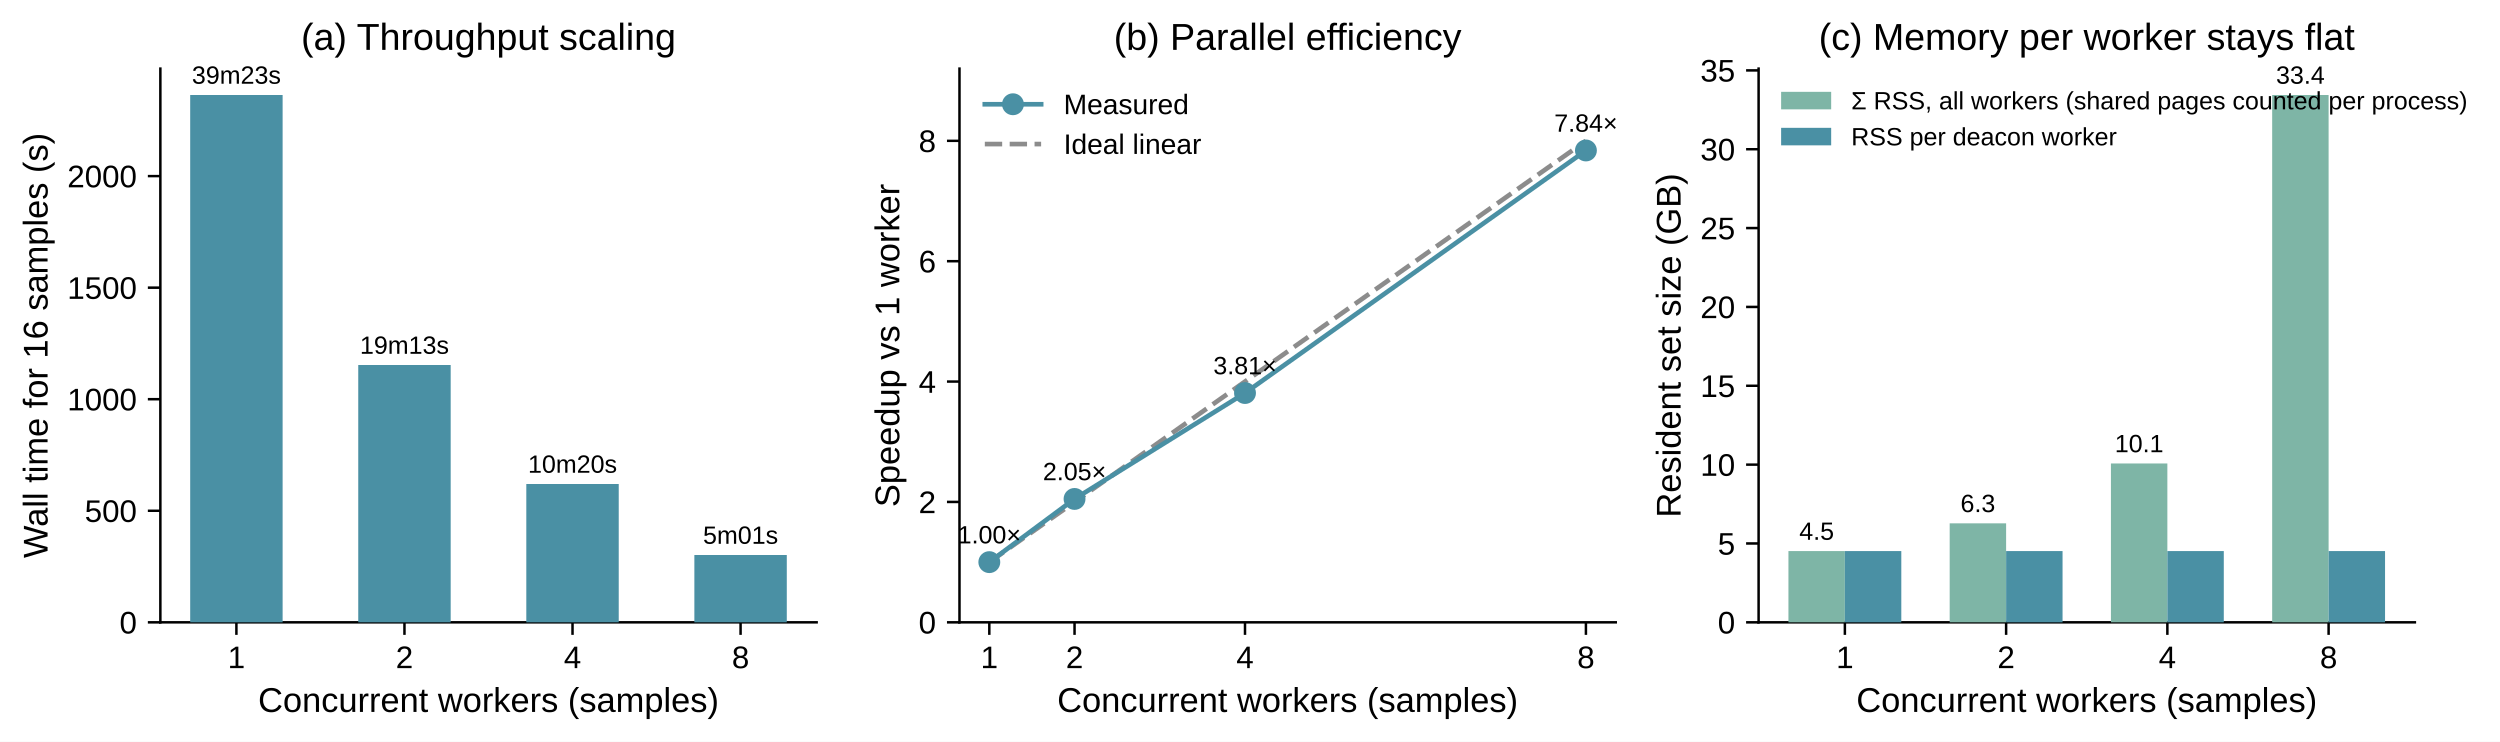
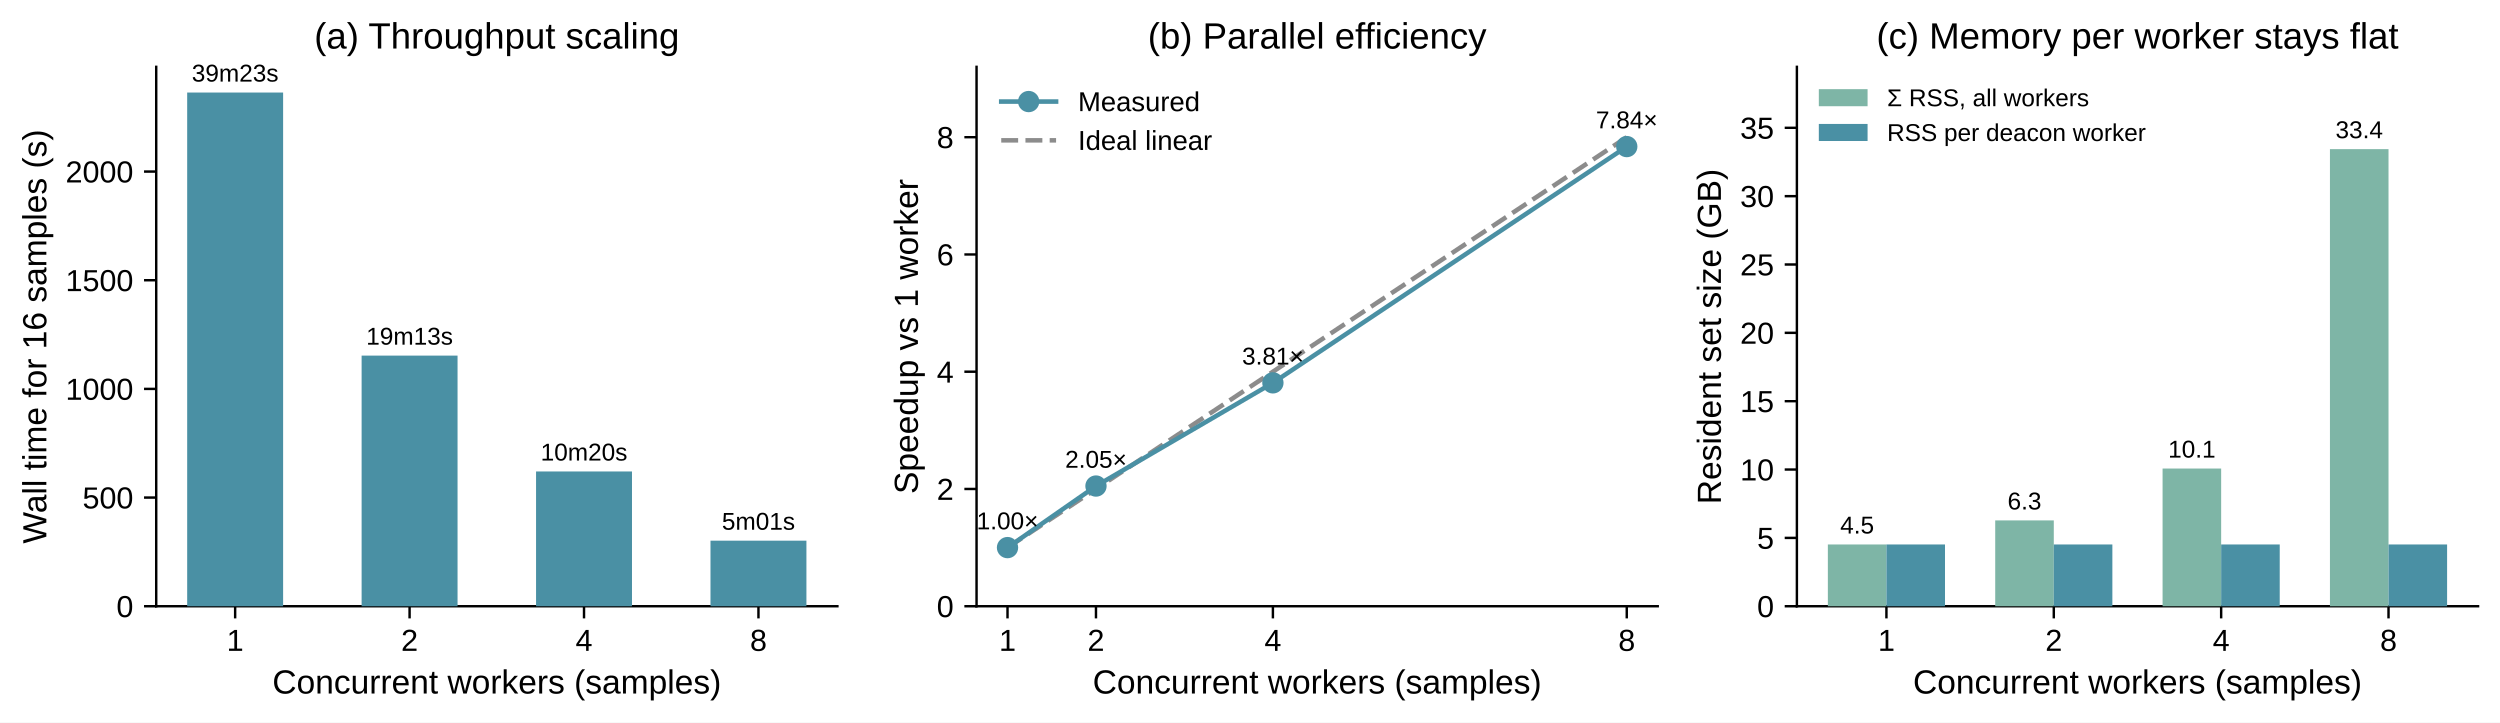
- <svg xmlns="http://www.w3.org/2000/svg" xmlns:xlink="http://www.w3.org/1999/xlink" width="799.247pt" height="237.124pt" viewBox="0 0 799.247 237.124" version="1.1">
+ <svg xmlns="http://www.w3.org/2000/svg" xmlns:xlink="http://www.w3.org/1999/xlink" width="820.457pt" height="237.124pt" viewBox="0 0 820.457 237.124" version="1.1">
  <defs>
    <style type="text/css">*{stroke-linejoin: round; stroke-linecap: butt}</style>
  </defs>
  <g id="figure_1">
    <g id="patch_1">
-       <path d="M 0 237.124  L 799.247 237.124  L 799.247 0  L 0 0  z " style="fill: #ffffff" />
+       <path d="M 0 237.124  L 820.457 237.124  L 820.457 0  L 0 0  z " style="fill: #ffffff" />
    </g>
    <g id="axes_1">
      <g id="patch_2">
-         <path d="M 51.267 198.956  L 261.074 198.956  L 261.074 21.936  L 51.267 21.936  z " style="fill: #ffffff" />
+         <path d="M 51.267 198.956  L 274.816 198.956  L 274.816 21.936  L 51.267 21.936  z " style="fill: #ffffff" />
      </g>
      <g id="matplotlib.axis_1">
        <g id="xtick_1">
          <g id="line2d_1">
            <defs>
-               <path id="mb3760233e3" d="M 0 0  L 0 4  " style="stroke: #000000; stroke-width: 0.8" />
+               <path id="m6d1c643418" d="M 0 0  L 0 4  " style="stroke: #000000; stroke-width: 0.8" />
            </defs>
            <g>
-               <use xlink:href="#mb3760233e3" x="75.578" y="198.956" style="stroke: #000000; stroke-width: 0.8" />
+               <use xlink:href="#m6d1c643418" x="77.171" y="198.956" style="stroke: #000000; stroke-width: 0.8" />
            </g>
          </g>
          <g id="text_1">
-             <text style="font: 10px 'Arial', 'Helvetica', 'DejaVu Sans', sans-serif; text-anchor: middle" x="75.578" y="213.613" transform="rotate(-0 75.57846 213.6134)">1</text>
+             <text style="font: 10px 'Arial', 'Helvetica', 'DejaVu Sans', sans-serif; text-anchor: middle" x="77.171" y="213.613" transform="rotate(-0 77.1708 213.6134)">1</text>
          </g>
        </g>
        <g id="xtick_2">
          <g id="line2d_2">
            <g>
-               <use xlink:href="#mb3760233e3" x="129.306" y="198.956" style="stroke: #000000; stroke-width: 0.8" />
+               <use xlink:href="#m6d1c643418" x="134.418" y="198.956" style="stroke: #000000; stroke-width: 0.8" />
            </g>
          </g>
          <g id="text_2">
-             <text style="font: 10px 'Arial', 'Helvetica', 'DejaVu Sans', sans-serif; text-anchor: middle" x="129.306" y="213.613" transform="rotate(-0 129.3064 213.6134)">2</text>
+             <text style="font: 10px 'Arial', 'Helvetica', 'DejaVu Sans', sans-serif; text-anchor: middle" x="134.418" y="213.613" transform="rotate(-0 134.4177 213.6134)">2</text>
          </g>
        </g>
        <g id="xtick_3">
          <g id="line2d_3">
            <g>
-               <use xlink:href="#mb3760233e3" x="183.034" y="198.956" style="stroke: #000000; stroke-width: 0.8" />
+               <use xlink:href="#m6d1c643418" x="191.665" y="198.956" style="stroke: #000000; stroke-width: 0.8" />
            </g>
          </g>
          <g id="text_3">
-             <text style="font: 10px 'Arial', 'Helvetica', 'DejaVu Sans', sans-serif; text-anchor: middle" x="183.034" y="213.613" transform="rotate(-0 183.0344 213.6134)">4</text>
+             <text style="font: 10px 'Arial', 'Helvetica', 'DejaVu Sans', sans-serif; text-anchor: middle" x="191.665" y="213.613" transform="rotate(-0 191.6647 213.6134)">4</text>
          </g>
        </g>
        <g id="xtick_4">
          <g id="line2d_4">
            <g>
-               <use xlink:href="#mb3760233e3" x="236.762" y="198.956" style="stroke: #000000; stroke-width: 0.8" />
+               <use xlink:href="#m6d1c643418" x="248.912" y="198.956" style="stroke: #000000; stroke-width: 0.8" />
            </g>
          </g>
          <g id="text_4">
-             <text style="font: 10px 'Arial', 'Helvetica', 'DejaVu Sans', sans-serif; text-anchor: middle" x="236.762" y="213.613" transform="rotate(-0 236.7623 213.6134)">8</text>
+             <text style="font: 10px 'Arial', 'Helvetica', 'DejaVu Sans', sans-serif; text-anchor: middle" x="248.912" y="213.613" transform="rotate(-0 248.9116 213.6134)">8</text>
          </g>
        </g>
        <g id="text_5">
-           <text style="font: 11px 'Arial', 'Helvetica', 'DejaVu Sans', sans-serif; text-anchor: middle" x="156.17" y="227.609" transform="rotate(-0 156.1704 227.6086)">Concurrent workers (samples)</text>
+           <text style="font: 11px 'Arial', 'Helvetica', 'DejaVu Sans', sans-serif; text-anchor: middle" x="163.041" y="227.609" transform="rotate(-0 163.0412 227.6086)">Concurrent workers (samples)</text>
        </g>
      </g>
      <g id="matplotlib.axis_2">
        <g id="ytick_1">
          <g id="line2d_5">
            <defs>
-               <path id="ma1c55bf252" d="M 0 0  L -4 0  " style="stroke: #000000; stroke-width: 0.8" />
+               <path id="m05cd1df7ef" d="M 0 0  L -4 0  " style="stroke: #000000; stroke-width: 0.8" />
            </defs>
            <g>
-               <use xlink:href="#ma1c55bf252" x="51.267" y="198.956" style="stroke: #000000; stroke-width: 0.8" />
+               <use xlink:href="#m05cd1df7ef" x="51.267" y="198.956" style="stroke: #000000; stroke-width: 0.8" />
            </g>
          </g>
          <g id="text_6">
            <text style="font: 10px 'Arial', 'Helvetica', 'DejaVu Sans', sans-serif; text-anchor: end" x="43.767" y="202.535" transform="rotate(-0 43.76656 202.5345)">0</text>
          </g>
        </g>
        <g id="ytick_2">
          <g id="line2d_6">
            <g>
-               <use xlink:href="#ma1c55bf252" x="51.267" y="163.292" style="stroke: #000000; stroke-width: 0.8" />
+               <use xlink:href="#m05cd1df7ef" x="51.267" y="163.292" style="stroke: #000000; stroke-width: 0.8" />
            </g>
          </g>
          <g id="text_7">
            <text style="font: 10px 'Arial', 'Helvetica', 'DejaVu Sans', sans-serif; text-anchor: end" x="43.767" y="166.871" transform="rotate(-0 43.76656 166.8706)">500</text>
          </g>
        </g>
        <g id="ytick_3">
          <g id="line2d_7">
            <g>
-               <use xlink:href="#ma1c55bf252" x="51.267" y="127.628" style="stroke: #000000; stroke-width: 0.8" />
+               <use xlink:href="#m05cd1df7ef" x="51.267" y="127.628" style="stroke: #000000; stroke-width: 0.8" />
            </g>
          </g>
          <g id="text_8">
            <text style="font: 10px 'Arial', 'Helvetica', 'DejaVu Sans', sans-serif; text-anchor: end" x="43.767" y="131.207" transform="rotate(-0 43.76656 131.2067)">1000</text>
          </g>
        </g>
        <g id="ytick_4">
          <g id="line2d_8">
            <g>
-               <use xlink:href="#ma1c55bf252" x="51.267" y="91.964" style="stroke: #000000; stroke-width: 0.8" />
+               <use xlink:href="#m05cd1df7ef" x="51.267" y="91.964" style="stroke: #000000; stroke-width: 0.8" />
            </g>
          </g>
          <g id="text_9">
            <text style="font: 10px 'Arial', 'Helvetica', 'DejaVu Sans', sans-serif; text-anchor: end" x="43.767" y="95.543" transform="rotate(-0 43.76656 95.54278)">1500</text>
          </g>
        </g>
        <g id="ytick_5">
          <g id="line2d_9">
            <g>
-               <use xlink:href="#ma1c55bf252" x="51.267" y="56.3" style="stroke: #000000; stroke-width: 0.8" />
+               <use xlink:href="#m05cd1df7ef" x="51.267" y="56.3" style="stroke: #000000; stroke-width: 0.8" />
            </g>
          </g>
          <g id="text_10">
            <text style="font: 10px 'Arial', 'Helvetica', 'DejaVu Sans', sans-serif; text-anchor: end" x="43.767" y="59.879" transform="rotate(-0 43.76656 59.87886)">2000</text>
          </g>
        </g>
        <g id="text_11">
          <text style="font: 11px 'Arial', 'Helvetica', 'DejaVu Sans', sans-serif; text-anchor: middle" x="15.208" y="110.446" transform="rotate(-90 15.20766 110.4456)">Wall time for 16 samples (s)</text>
        </g>
      </g>
      <g id="patch_3">
        <path d="M 51.267 198.956  L 51.267 21.936  " style="fill: none; stroke: #000000; stroke-width: 0.8; stroke-linejoin: miter; stroke-linecap: square" />
      </g>
      <g id="patch_4">
-         <path d="M 51.267 198.956  L 261.074 198.956  " style="fill: none; stroke: #000000; stroke-width: 0.8; stroke-linejoin: miter; stroke-linecap: square" />
+         <path d="M 51.267 198.956  L 274.816 198.956  " style="fill: none; stroke: #000000; stroke-width: 0.8; stroke-linejoin: miter; stroke-linecap: square" />
      </g>
      <g id="patch_5">
-         <path d="M 60.803 198.956  L 90.354 198.956  L 90.354 30.365  L 60.803 30.365  z " clip-path="url(#pf660a8c69e)" style="fill: #4a90a4" />
+         <path d="M 61.428 198.956  L 92.914 198.956  L 92.914 30.365  L 61.428 30.365  z " clip-path="url(#p2d9ead56f4)" style="fill: #4a90a4" />
      </g>
      <g id="patch_6">
-         <path d="M 114.531 198.956  L 144.082 198.956  L 144.082 116.7  L 114.531 116.7  z " clip-path="url(#pf660a8c69e)" style="fill: #4a90a4" />
+         <path d="M 118.675 198.956  L 150.161 198.956  L 150.161 116.7  L 118.675 116.7  z " clip-path="url(#p2d9ead56f4)" style="fill: #4a90a4" />
      </g>
      <g id="patch_7">
-         <path d="M 168.259 198.956  L 197.81 198.956  L 197.81 154.732  L 168.259 154.732  z " clip-path="url(#pf660a8c69e)" style="fill: #4a90a4" />
+         <path d="M 175.922 198.956  L 207.408 198.956  L 207.408 154.732  L 175.922 154.732  z " clip-path="url(#p2d9ead56f4)" style="fill: #4a90a4" />
      </g>
      <g id="patch_8">
-         <path d="M 221.987 198.956  L 251.538 198.956  L 251.538 177.442  L 221.987 177.442  z " clip-path="url(#pf660a8c69e)" style="fill: #4a90a4" />
+         <path d="M 233.169 198.956  L 264.654 198.956  L 264.654 177.442  L 233.169 177.442  z " clip-path="url(#p2d9ead56f4)" style="fill: #4a90a4" />
      </g>
      <g id="text_12">
-         <text style="font: 8px 'Arial', 'Helvetica', 'DejaVu Sans', sans-serif; text-anchor: middle" x="75.578" y="26.775" transform="rotate(-0 75.57846 26.77515)">39m23s</text>
+         <text style="font: 8px 'Arial', 'Helvetica', 'DejaVu Sans', sans-serif; text-anchor: middle" x="77.171" y="26.775" transform="rotate(-0 77.1708 26.77515)">39m23s</text>
      </g>
      <g id="text_13">
-         <text style="font: 8px 'Arial', 'Helvetica', 'DejaVu Sans', sans-serif; text-anchor: middle" x="129.306" y="113.11" transform="rotate(-0 129.3064 113.1104)">19m13s</text>
+         <text style="font: 8px 'Arial', 'Helvetica', 'DejaVu Sans', sans-serif; text-anchor: middle" x="134.418" y="113.11" transform="rotate(-0 134.4177 113.1104)">19m13s</text>
      </g>
      <g id="text_14">
-         <text style="font: 8px 'Arial', 'Helvetica', 'DejaVu Sans', sans-serif; text-anchor: middle" x="183.034" y="151.142" transform="rotate(-0 183.0344 151.1417)">10m20s</text>
+         <text style="font: 8px 'Arial', 'Helvetica', 'DejaVu Sans', sans-serif; text-anchor: middle" x="191.665" y="151.142" transform="rotate(-0 191.6647 151.1417)">10m20s</text>
      </g>
      <g id="text_15">
-         <text style="font: 8px 'Arial', 'Helvetica', 'DejaVu Sans', sans-serif; text-anchor: middle" x="236.762" y="173.852" transform="rotate(-0 236.7623 173.8524)">5m01s</text>
+         <text style="font: 8px 'Arial', 'Helvetica', 'DejaVu Sans', sans-serif; text-anchor: middle" x="248.912" y="173.852" transform="rotate(-0 248.9116 173.8524)">5m01s</text>
      </g>
      <g id="text_16">
-         <text style="font: 12px 'Arial', 'Helvetica', 'DejaVu Sans', sans-serif; text-anchor: middle" x="156.17" y="15.936" transform="rotate(-0 156.1704 15.93562)">(a) Throughput scaling</text>
+         <text style="font: 12px 'Arial', 'Helvetica', 'DejaVu Sans', sans-serif; text-anchor: middle" x="163.041" y="15.936" transform="rotate(-0 163.0412 15.93562)">(a) Throughput scaling</text>
      </g>
    </g>
    <g id="axes_2">
      <g id="patch_9">
-         <path d="M 306.745 198.956  L 516.553 198.956  L 516.553 21.936  L 306.745 21.936  z " style="fill: #ffffff" />
+         <path d="M 320.487 198.956  L 544.036 198.956  L 544.036 21.936  L 320.487 21.936  z " style="fill: #ffffff" />
      </g>
      <g id="matplotlib.axis_3">
        <g id="xtick_5">
          <g id="line2d_10">
            <g>
-               <use xlink:href="#mb3760233e3" x="316.282" y="198.956" style="stroke: #000000; stroke-width: 0.8" />
+               <use xlink:href="#m6d1c643418" x="330.648" y="198.956" style="stroke: #000000; stroke-width: 0.8" />
            </g>
          </g>
          <g id="text_17">
-             <text style="font: 10px 'Arial', 'Helvetica', 'DejaVu Sans', sans-serif; text-anchor: middle" x="316.282" y="213.613" transform="rotate(-0 316.2821 213.6134)">1</text>
+             <text style="font: 10px 'Arial', 'Helvetica', 'DejaVu Sans', sans-serif; text-anchor: middle" x="330.648" y="213.613" transform="rotate(-0 330.6483 213.6134)">1</text>
          </g>
        </g>
        <g id="xtick_6">
          <g id="line2d_11">
            <g>
-               <use xlink:href="#mb3760233e3" x="343.53" y="198.956" style="stroke: #000000; stroke-width: 0.8" />
+               <use xlink:href="#m6d1c643418" x="359.681" y="198.956" style="stroke: #000000; stroke-width: 0.8" />
            </g>
          </g>
          <g id="text_18">
-             <text style="font: 10px 'Arial', 'Helvetica', 'DejaVu Sans', sans-serif; text-anchor: middle" x="343.53" y="213.613" transform="rotate(-0 343.5298 213.6134)">2</text>
+             <text style="font: 10px 'Arial', 'Helvetica', 'DejaVu Sans', sans-serif; text-anchor: middle" x="359.681" y="213.613" transform="rotate(-0 359.6806 213.6134)">2</text>
          </g>
        </g>
        <g id="xtick_7">
          <g id="line2d_12">
            <g>
-               <use xlink:href="#mb3760233e3" x="398.025" y="198.956" style="stroke: #000000; stroke-width: 0.8" />
+               <use xlink:href="#m6d1c643418" x="417.745" y="198.956" style="stroke: #000000; stroke-width: 0.8" />
            </g>
          </g>
          <g id="text_19">
-             <text style="font: 10px 'Arial', 'Helvetica', 'DejaVu Sans', sans-serif; text-anchor: middle" x="398.025" y="213.613" transform="rotate(-0 398.0253 213.6134)">4</text>
+             <text style="font: 10px 'Arial', 'Helvetica', 'DejaVu Sans', sans-serif; text-anchor: middle" x="417.745" y="213.613" transform="rotate(-0 417.7454 213.6134)">4</text>
          </g>
        </g>
        <g id="xtick_8">
          <g id="line2d_13">
            <g>
-               <use xlink:href="#mb3760233e3" x="507.016" y="198.956" style="stroke: #000000; stroke-width: 0.8" />
+               <use xlink:href="#m6d1c643418" x="533.875" y="198.956" style="stroke: #000000; stroke-width: 0.8" />
            </g>
          </g>
          <g id="text_20">
-             <text style="font: 10px 'Arial', 'Helvetica', 'DejaVu Sans', sans-serif; text-anchor: middle" x="507.016" y="213.613" transform="rotate(-0 507.0163 213.6134)">8</text>
+             <text style="font: 10px 'Arial', 'Helvetica', 'DejaVu Sans', sans-serif; text-anchor: middle" x="533.875" y="213.613" transform="rotate(-0 533.8749 213.6134)">8</text>
          </g>
        </g>
        <g id="text_21">
-           <text style="font: 11px 'Arial', 'Helvetica', 'DejaVu Sans', sans-serif; text-anchor: middle" x="411.649" y="227.609" transform="rotate(-0 411.6492 227.6086)">Concurrent workers (samples)</text>
+           <text style="font: 11px 'Arial', 'Helvetica', 'DejaVu Sans', sans-serif; text-anchor: middle" x="432.262" y="227.609" transform="rotate(-0 432.2616 227.6086)">Concurrent workers (samples)</text>
        </g>
      </g>
      <g id="matplotlib.axis_4">
        <g id="ytick_6">
          <g id="line2d_14">
            <g>
-               <use xlink:href="#ma1c55bf252" x="306.745" y="198.956" style="stroke: #000000; stroke-width: 0.8" />
+               <use xlink:href="#m05cd1df7ef" x="320.487" y="198.956" style="stroke: #000000; stroke-width: 0.8" />
            </g>
          </g>
          <g id="text_22">
-             <text style="font: 10px 'Arial', 'Helvetica', 'DejaVu Sans', sans-serif; text-anchor: end" x="299.245" y="202.535" transform="rotate(-0 299.2454 202.5345)">0</text>
+             <text style="font: 10px 'Arial', 'Helvetica', 'DejaVu Sans', sans-serif; text-anchor: end" x="312.987" y="202.535" transform="rotate(-0 312.9869 202.5345)">0</text>
          </g>
        </g>
        <g id="ytick_7">
          <g id="line2d_15">
            <g>
-               <use xlink:href="#ma1c55bf252" x="306.745" y="160.473" style="stroke: #000000; stroke-width: 0.8" />
+               <use xlink:href="#m05cd1df7ef" x="320.487" y="160.473" style="stroke: #000000; stroke-width: 0.8" />
            </g>
          </g>
          <g id="text_23">
-             <text style="font: 10px 'Arial', 'Helvetica', 'DejaVu Sans', sans-serif; text-anchor: end" x="299.245" y="164.052" transform="rotate(-0 299.2454 164.0519)">2</text>
+             <text style="font: 10px 'Arial', 'Helvetica', 'DejaVu Sans', sans-serif; text-anchor: end" x="312.987" y="164.052" transform="rotate(-0 312.9869 164.0519)">2</text>
          </g>
        </g>
        <g id="ytick_8">
          <g id="line2d_16">
            <g>
-               <use xlink:href="#ma1c55bf252" x="306.745" y="121.99" style="stroke: #000000; stroke-width: 0.8" />
+               <use xlink:href="#m05cd1df7ef" x="320.487" y="121.99" style="stroke: #000000; stroke-width: 0.8" />
            </g>
          </g>
          <g id="text_24">
-             <text style="font: 10px 'Arial', 'Helvetica', 'DejaVu Sans', sans-serif; text-anchor: end" x="299.245" y="125.569" transform="rotate(-0 299.2454 125.5693)">4</text>
+             <text style="font: 10px 'Arial', 'Helvetica', 'DejaVu Sans', sans-serif; text-anchor: end" x="312.987" y="125.569" transform="rotate(-0 312.9869 125.5693)">4</text>
          </g>
        </g>
        <g id="ytick_9">
          <g id="line2d_17">
            <g>
-               <use xlink:href="#ma1c55bf252" x="306.745" y="83.508" style="stroke: #000000; stroke-width: 0.8" />
+               <use xlink:href="#m05cd1df7ef" x="320.487" y="83.508" style="stroke: #000000; stroke-width: 0.8" />
            </g>
          </g>
          <g id="text_25">
-             <text style="font: 10px 'Arial', 'Helvetica', 'DejaVu Sans', sans-serif; text-anchor: end" x="299.245" y="87.087" transform="rotate(-0 299.2454 87.0867)">6</text>
+             <text style="font: 10px 'Arial', 'Helvetica', 'DejaVu Sans', sans-serif; text-anchor: end" x="312.987" y="87.087" transform="rotate(-0 312.9869 87.0867)">6</text>
          </g>
        </g>
        <g id="ytick_10">
          <g id="line2d_18">
            <g>
-               <use xlink:href="#ma1c55bf252" x="306.745" y="45.025" style="stroke: #000000; stroke-width: 0.8" />
+               <use xlink:href="#m05cd1df7ef" x="320.487" y="45.025" style="stroke: #000000; stroke-width: 0.8" />
            </g>
          </g>
          <g id="text_26">
-             <text style="font: 10px 'Arial', 'Helvetica', 'DejaVu Sans', sans-serif; text-anchor: end" x="299.245" y="48.604" transform="rotate(-0 299.2454 48.6041)">8</text>
+             <text style="font: 10px 'Arial', 'Helvetica', 'DejaVu Sans', sans-serif; text-anchor: end" x="312.987" y="48.604" transform="rotate(-0 312.9869 48.6041)">8</text>
          </g>
        </g>
        <g id="text_27">
-           <text style="font: 11px 'Arial', 'Helvetica', 'DejaVu Sans', sans-serif; text-anchor: middle" x="287.498" y="110.446" transform="rotate(-90 287.4982 110.4456)">Speedup vs 1 worker</text>
+           <text style="font: 11px 'Arial', 'Helvetica', 'DejaVu Sans', sans-serif; text-anchor: middle" x="301.24" y="110.446" transform="rotate(-90 301.2397 110.4456)">Speedup vs 1 worker</text>
        </g>
      </g>
      <g id="line2d_19">
-         <path d="M 316.282 179.714  L 343.53 160.473  L 398.025 121.99  L 507.016 45.025  " clip-path="url(#pcef42f416c)" style="fill: none; stroke-dasharray: 5.55,2.4; stroke-dashoffset: 0; stroke: #8c8c8c; stroke-width: 1.5" />
+         <path d="M 330.648 179.714  L 359.681 160.473  L 417.745 121.99  L 533.875 45.025  " clip-path="url(#p952d201219)" style="fill: none; stroke-dasharray: 5.55,2.4; stroke-dashoffset: 0; stroke: #8c8c8c; stroke-width: 1.5" />
      </g>
      <g id="patch_10">
-         <path d="M 306.745 198.956  L 306.745 21.936  " style="fill: none; stroke: #000000; stroke-width: 0.8; stroke-linejoin: miter; stroke-linecap: square" />
+         <path d="M 320.487 198.956  L 320.487 21.936  " style="fill: none; stroke: #000000; stroke-width: 0.8; stroke-linejoin: miter; stroke-linecap: square" />
      </g>
      <g id="patch_11">
-         <path d="M 306.745 198.956  L 516.553 198.956  " style="fill: none; stroke: #000000; stroke-width: 0.8; stroke-linejoin: miter; stroke-linecap: square" />
+         <path d="M 320.487 198.956  L 544.036 198.956  " style="fill: none; stroke: #000000; stroke-width: 0.8; stroke-linejoin: miter; stroke-linecap: square" />
      </g>
      <g id="line2d_20">
-         <path d="M 316.282 179.714  L 343.53 159.511  L 398.025 125.646  L 507.016 48.104  " clip-path="url(#pcef42f416c)" style="fill: none; stroke: #4a90a4; stroke-width: 1.5; stroke-linecap: square" />
+         <path d="M 330.648 179.714  L 359.681 159.511  L 417.745 125.646  L 533.875 48.104  " clip-path="url(#p952d201219)" style="fill: none; stroke: #4a90a4; stroke-width: 1.5; stroke-linecap: square" />
        <defs>
-           <path id="mdc23940aad" d="M 0 3  C 0.796 3 1.559 2.684 2.121 2.121  C 2.684 1.559 3 0.796 3 0  C 3 -0.796 2.684 -1.559 2.121 -2.121  C 1.559 -2.684 0.796 -3 0 -3  C -0.796 -3 -1.559 -2.684 -2.121 -2.121  C -2.684 -1.559 -3 -0.796 -3 0  C -3 0.796 -2.684 1.559 -2.121 2.121  C -1.559 2.684 -0.796 3 0 3  z " style="stroke: #4a90a4" />
+           <path id="m28b2d944f3" d="M 0 3  C 0.796 3 1.559 2.684 2.121 2.121  C 2.684 1.559 3 0.796 3 0  C 3 -0.796 2.684 -1.559 2.121 -2.121  C 1.559 -2.684 0.796 -3 0 -3  C -0.796 -3 -1.559 -2.684 -2.121 -2.121  C -2.684 -1.559 -3 -0.796 -3 0  C -3 0.796 -2.684 1.559 -2.121 2.121  C -1.559 2.684 -0.796 3 0 3  z " style="stroke: #4a90a4" />
        </defs>
-         <g clip-path="url(#pcef42f416c)">
-           <use xlink:href="#mdc23940aad" x="316.282" y="179.714" style="fill: #4a90a4; stroke: #4a90a4" />
-           <use xlink:href="#mdc23940aad" x="343.53" y="159.511" style="fill: #4a90a4; stroke: #4a90a4" />
-           <use xlink:href="#mdc23940aad" x="398.025" y="125.646" style="fill: #4a90a4; stroke: #4a90a4" />
-           <use xlink:href="#mdc23940aad" x="507.016" y="48.104" style="fill: #4a90a4; stroke: #4a90a4" />
+         <g clip-path="url(#p952d201219)">
+           <use xlink:href="#m28b2d944f3" x="330.648" y="179.714" style="fill: #4a90a4; stroke: #4a90a4" />
+           <use xlink:href="#m28b2d944f3" x="359.681" y="159.511" style="fill: #4a90a4; stroke: #4a90a4" />
+           <use xlink:href="#m28b2d944f3" x="417.745" y="125.646" style="fill: #4a90a4; stroke: #4a90a4" />
+           <use xlink:href="#m28b2d944f3" x="533.875" y="48.104" style="fill: #4a90a4; stroke: #4a90a4" />
        </g>
      </g>
      <g id="text_28">
-         <text style="font: 8px 'Arial', 'Helvetica', 'DejaVu Sans', sans-serif; text-anchor: middle" x="316.282" y="173.714" transform="rotate(-0 316.2821 173.7143)">1.00×</text>
+         <text style="font: 8px 'Arial', 'Helvetica', 'DejaVu Sans', sans-serif; text-anchor: middle" x="330.648" y="173.714" transform="rotate(-0 330.6483 173.7143)">1.00×</text>
      </g>
      <g id="text_29">
-         <text style="font: 8px 'Arial', 'Helvetica', 'DejaVu Sans', sans-serif; text-anchor: middle" x="343.53" y="153.511" transform="rotate(-0 343.5298 153.511)">2.05×</text>
+         <text style="font: 8px 'Arial', 'Helvetica', 'DejaVu Sans', sans-serif; text-anchor: middle" x="359.681" y="153.511" transform="rotate(-0 359.6806 153.511)">2.05×</text>
      </g>
      <g id="text_30">
-         <text style="font: 8px 'Arial', 'Helvetica', 'DejaVu Sans', sans-serif; text-anchor: middle" x="398.025" y="119.646" transform="rotate(-0 398.0253 119.6463)">3.81×</text>
+         <text style="font: 8px 'Arial', 'Helvetica', 'DejaVu Sans', sans-serif; text-anchor: middle" x="417.745" y="119.646" transform="rotate(-0 417.7454 119.6463)">3.81×</text>
      </g>
      <g id="text_31">
-         <text style="font: 8px 'Arial', 'Helvetica', 'DejaVu Sans', sans-serif; text-anchor: middle" x="507.016" y="42.104" transform="rotate(-0 507.0163 42.1038)">7.84×</text>
+         <text style="font: 8px 'Arial', 'Helvetica', 'DejaVu Sans', sans-serif; text-anchor: middle" x="533.875" y="42.104" transform="rotate(-0 533.8749 42.1038)">7.84×</text>
      </g>
      <g id="text_32">
-         <text style="font: 12px 'Arial', 'Helvetica', 'DejaVu Sans', sans-serif; text-anchor: middle" x="411.649" y="15.936" transform="rotate(-0 411.6492 15.93562)">(b) Parallel efficiency</text>
+         <text style="font: 12px 'Arial', 'Helvetica', 'DejaVu Sans', sans-serif; text-anchor: middle" x="432.262" y="15.936" transform="rotate(-0 432.2616 15.93562)">(b) Parallel efficiency</text>
      </g>
      <g id="legend_1">
        <g id="line2d_21">
-           <path d="M 314.845 33.328  L 323.845 33.328  L 332.845 33.328  " style="fill: none; stroke: #4a90a4; stroke-width: 1.5; stroke-linecap: square" />
+           <path d="M 328.587 33.328  L 337.587 33.328  L 346.587 33.328  " style="fill: none; stroke: #4a90a4; stroke-width: 1.5; stroke-linecap: square" />
          <g>
-             <use xlink:href="#mdc23940aad" x="323.845" y="33.328" style="fill: #4a90a4; stroke: #4a90a4" />
+             <use xlink:href="#m28b2d944f3" x="337.587" y="33.328" style="fill: #4a90a4; stroke: #4a90a4" />
          </g>
        </g>
        <g id="text_33">
-           <text style="font: 9px 'Arial', 'Helvetica', 'DejaVu Sans', sans-serif; text-anchor: start" x="340.045" y="36.478" transform="rotate(-0 340.0454 36.47766)">Measured</text>
+           <text style="font: 9px 'Arial', 'Helvetica', 'DejaVu Sans', sans-serif; text-anchor: start" x="353.787" y="36.478" transform="rotate(-0 353.7869 36.47766)">Measured</text>
        </g>
        <g id="line2d_22">
-           <path d="M 314.845 46.058  L 323.845 46.058  L 332.845 46.058  " style="fill: none; stroke-dasharray: 5.55,2.4; stroke-dashoffset: 0; stroke: #8c8c8c; stroke-width: 1.5" />
+           <path d="M 328.587 46.058  L 337.587 46.058  L 346.587 46.058  " style="fill: none; stroke-dasharray: 5.55,2.4; stroke-dashoffset: 0; stroke: #8c8c8c; stroke-width: 1.5" />
        </g>
        <g id="text_34">
-           <text style="font: 9px 'Arial', 'Helvetica', 'DejaVu Sans', sans-serif; text-anchor: start" x="340.045" y="49.208" transform="rotate(-0 340.0454 49.20844)">Ideal linear</text>
+           <text style="font: 9px 'Arial', 'Helvetica', 'DejaVu Sans', sans-serif; text-anchor: start" x="353.787" y="49.208" transform="rotate(-0 353.7869 49.20844)">Ideal linear</text>
        </g>
      </g>
    </g>
    <g id="axes_3">
      <g id="patch_12">
-         <path d="M 562.224 198.956  L 772.032 198.956  L 772.032 21.936  L 562.224 21.936  z " style="fill: #ffffff" />
+         <path d="M 589.707 198.956  L 813.257 198.956  L 813.257 21.936  L 589.707 21.936  z " style="fill: #ffffff" />
      </g>
      <g id="matplotlib.axis_5">
        <g id="xtick_9">
          <g id="line2d_23">
            <g>
-               <use xlink:href="#mb3760233e3" x="589.803" y="198.956" style="stroke: #000000; stroke-width: 0.8" />
+               <use xlink:href="#m6d1c643418" x="619.093" y="198.956" style="stroke: #000000; stroke-width: 0.8" />
            </g>
          </g>
          <g id="text_35">
-             <text style="font: 10px 'Arial', 'Helvetica', 'DejaVu Sans', sans-serif; text-anchor: middle" x="589.803" y="213.613" transform="rotate(-0 589.8033 213.6134)">1</text>
+             <text style="font: 10px 'Arial', 'Helvetica', 'DejaVu Sans', sans-serif; text-anchor: middle" x="619.093" y="213.613" transform="rotate(-0 619.0928 213.6134)">1</text>
          </g>
        </g>
        <g id="xtick_10">
          <g id="line2d_24">
            <g>
-               <use xlink:href="#mb3760233e3" x="641.353" y="198.956" style="stroke: #000000; stroke-width: 0.8" />
+               <use xlink:href="#m6d1c643418" x="674.019" y="198.956" style="stroke: #000000; stroke-width: 0.8" />
            </g>
          </g>
          <g id="text_36">
-             <text style="font: 10px 'Arial', 'Helvetica', 'DejaVu Sans', sans-serif; text-anchor: middle" x="641.353" y="213.613" transform="rotate(-0 641.3531 213.6134)">2</text>
+             <text style="font: 10px 'Arial', 'Helvetica', 'DejaVu Sans', sans-serif; text-anchor: middle" x="674.019" y="213.613" transform="rotate(-0 674.0189 213.6134)">2</text>
          </g>
        </g>
        <g id="xtick_11">
          <g id="line2d_25">
            <g>
-               <use xlink:href="#mb3760233e3" x="692.903" y="198.956" style="stroke: #000000; stroke-width: 0.8" />
+               <use xlink:href="#m6d1c643418" x="728.945" y="198.956" style="stroke: #000000; stroke-width: 0.8" />
            </g>
          </g>
          <g id="text_37">
-             <text style="font: 10px 'Arial', 'Helvetica', 'DejaVu Sans', sans-serif; text-anchor: middle" x="692.903" y="213.613" transform="rotate(-0 692.9029 213.6134)">4</text>
+             <text style="font: 10px 'Arial', 'Helvetica', 'DejaVu Sans', sans-serif; text-anchor: middle" x="728.945" y="213.613" transform="rotate(-0 728.945 213.6134)">4</text>
          </g>
        </g>
        <g id="xtick_12">
          <g id="line2d_26">
            <g>
-               <use xlink:href="#mb3760233e3" x="744.453" y="198.956" style="stroke: #000000; stroke-width: 0.8" />
+               <use xlink:href="#m6d1c643418" x="783.871" y="198.956" style="stroke: #000000; stroke-width: 0.8" />
            </g>
          </g>
          <g id="text_38">
-             <text style="font: 10px 'Arial', 'Helvetica', 'DejaVu Sans', sans-serif; text-anchor: middle" x="744.453" y="213.613" transform="rotate(-0 744.4527 213.6134)">8</text>
+             <text style="font: 10px 'Arial', 'Helvetica', 'DejaVu Sans', sans-serif; text-anchor: middle" x="783.871" y="213.613" transform="rotate(-0 783.8711 213.6134)">8</text>
          </g>
        </g>
        <g id="text_39">
-           <text style="font: 11px 'Arial', 'Helvetica', 'DejaVu Sans', sans-serif; text-anchor: middle" x="667.128" y="227.609" transform="rotate(-0 667.128 227.6086)">Concurrent workers (samples)</text>
+           <text style="font: 11px 'Arial', 'Helvetica', 'DejaVu Sans', sans-serif; text-anchor: middle" x="701.482" y="227.609" transform="rotate(-0 701.4819 227.6086)">Concurrent workers (samples)</text>
        </g>
      </g>
      <g id="matplotlib.axis_6">
        <g id="ytick_11">
          <g id="line2d_27">
            <g>
-               <use xlink:href="#ma1c55bf252" x="562.224" y="198.956" style="stroke: #000000; stroke-width: 0.8" />
+               <use xlink:href="#m05cd1df7ef" x="589.707" y="198.956" style="stroke: #000000; stroke-width: 0.8" />
            </g>
          </g>
          <g id="text_40">
-             <text style="font: 10px 'Arial', 'Helvetica', 'DejaVu Sans', sans-serif; text-anchor: end" x="554.724" y="202.535" transform="rotate(-0 554.7242 202.5345)">0</text>
+             <text style="font: 10px 'Arial', 'Helvetica', 'DejaVu Sans', sans-serif; text-anchor: end" x="582.207" y="202.535" transform="rotate(-0 582.2073 202.5345)">0</text>
          </g>
        </g>
        <g id="ytick_12">
          <g id="line2d_28">
            <g>
-               <use xlink:href="#ma1c55bf252" x="562.224" y="173.748" style="stroke: #000000; stroke-width: 0.8" />
+               <use xlink:href="#m05cd1df7ef" x="589.707" y="176.525" style="stroke: #000000; stroke-width: 0.8" />
            </g>
          </g>
          <g id="text_41">
-             <text style="font: 10px 'Arial', 'Helvetica', 'DejaVu Sans', sans-serif; text-anchor: end" x="554.724" y="177.327" transform="rotate(-0 554.7242 177.327)">5</text>
+             <text style="font: 10px 'Arial', 'Helvetica', 'DejaVu Sans', sans-serif; text-anchor: end" x="582.207" y="180.104" transform="rotate(-0 582.2073 180.1041)">5</text>
          </g>
        </g>
        <g id="ytick_13">
          <g id="line2d_29">
            <g>
-               <use xlink:href="#ma1c55bf252" x="562.224" y="148.541" style="stroke: #000000; stroke-width: 0.8" />
+               <use xlink:href="#m05cd1df7ef" x="589.707" y="154.095" style="stroke: #000000; stroke-width: 0.8" />
            </g>
          </g>
          <g id="text_42">
-             <text style="font: 10px 'Arial', 'Helvetica', 'DejaVu Sans', sans-serif; text-anchor: end" x="554.724" y="152.12" transform="rotate(-0 554.7242 152.1195)">10</text>
+             <text style="font: 10px 'Arial', 'Helvetica', 'DejaVu Sans', sans-serif; text-anchor: end" x="582.207" y="157.674" transform="rotate(-0 582.2073 157.6737)">10</text>
          </g>
        </g>
        <g id="ytick_14">
          <g id="line2d_30">
            <g>
-               <use xlink:href="#ma1c55bf252" x="562.224" y="123.333" style="stroke: #000000; stroke-width: 0.8" />
+               <use xlink:href="#m05cd1df7ef" x="589.707" y="131.664" style="stroke: #000000; stroke-width: 0.8" />
            </g>
          </g>
          <g id="text_43">
-             <text style="font: 10px 'Arial', 'Helvetica', 'DejaVu Sans', sans-serif; text-anchor: end" x="554.724" y="126.912" transform="rotate(-0 554.7242 126.912)">15</text>
+             <text style="font: 10px 'Arial', 'Helvetica', 'DejaVu Sans', sans-serif; text-anchor: end" x="582.207" y="135.243" transform="rotate(-0 582.2073 135.2433)">15</text>
          </g>
        </g>
        <g id="ytick_15">
          <g id="line2d_31">
            <g>
-               <use xlink:href="#ma1c55bf252" x="562.224" y="98.126" style="stroke: #000000; stroke-width: 0.8" />
+               <use xlink:href="#m05cd1df7ef" x="589.707" y="109.234" style="stroke: #000000; stroke-width: 0.8" />
            </g>
          </g>
          <g id="text_44">
-             <text style="font: 10px 'Arial', 'Helvetica', 'DejaVu Sans', sans-serif; text-anchor: end" x="554.724" y="101.705" transform="rotate(-0 554.7242 101.7045)">20</text>
+             <text style="font: 10px 'Arial', 'Helvetica', 'DejaVu Sans', sans-serif; text-anchor: end" x="582.207" y="112.813" transform="rotate(-0 582.2073 112.8129)">20</text>
          </g>
        </g>
        <g id="ytick_16">
          <g id="line2d_32">
            <g>
-               <use xlink:href="#ma1c55bf252" x="562.224" y="72.918" style="stroke: #000000; stroke-width: 0.8" />
+               <use xlink:href="#m05cd1df7ef" x="589.707" y="86.804" style="stroke: #000000; stroke-width: 0.8" />
            </g>
          </g>
          <g id="text_45">
-             <text style="font: 10px 'Arial', 'Helvetica', 'DejaVu Sans', sans-serif; text-anchor: end" x="554.724" y="76.497" transform="rotate(-0 554.7242 76.49702)">25</text>
+             <text style="font: 10px 'Arial', 'Helvetica', 'DejaVu Sans', sans-serif; text-anchor: end" x="582.207" y="90.383" transform="rotate(-0 582.2073 90.38251)">25</text>
          </g>
        </g>
        <g id="ytick_17">
          <g id="line2d_33">
            <g>
-               <use xlink:href="#ma1c55bf252" x="562.224" y="47.711" style="stroke: #000000; stroke-width: 0.8" />
+               <use xlink:href="#m05cd1df7ef" x="589.707" y="64.373" style="stroke: #000000; stroke-width: 0.8" />
            </g>
          </g>
          <g id="text_46">
-             <text style="font: 10px 'Arial', 'Helvetica', 'DejaVu Sans', sans-serif; text-anchor: end" x="554.724" y="51.29" transform="rotate(-0 554.7242 51.28952)">30</text>
+             <text style="font: 10px 'Arial', 'Helvetica', 'DejaVu Sans', sans-serif; text-anchor: end" x="582.207" y="67.952" transform="rotate(-0 582.2073 67.95211)">30</text>
          </g>
        </g>
        <g id="ytick_18">
          <g id="line2d_34">
            <g>
-               <use xlink:href="#ma1c55bf252" x="562.224" y="22.503" style="stroke: #000000; stroke-width: 0.8" />
+               <use xlink:href="#m05cd1df7ef" x="589.707" y="41.943" style="stroke: #000000; stroke-width: 0.8" />
            </g>
          </g>
          <g id="text_47">
-             <text style="font: 10px 'Arial', 'Helvetica', 'DejaVu Sans', sans-serif; text-anchor: end" x="554.724" y="26.082" transform="rotate(-0 554.7242 26.08202)">35</text>
+             <text style="font: 10px 'Arial', 'Helvetica', 'DejaVu Sans', sans-serif; text-anchor: end" x="582.207" y="45.522" transform="rotate(-0 582.2073 45.5217)">35</text>
          </g>
        </g>
        <g id="text_48">
-           <text style="font: 11px 'Arial', 'Helvetica', 'DejaVu Sans', sans-serif; text-anchor: middle" x="537.287" y="110.446" transform="rotate(-90 537.2871 110.4456)">Resident set size (GB)</text>
+           <text style="font: 11px 'Arial', 'Helvetica', 'DejaVu Sans', sans-serif; text-anchor: middle" x="564.77" y="110.446" transform="rotate(-90 564.7703 110.4456)">Resident set size (GB)</text>
        </g>
      </g>
      <g id="patch_13">
-         <path d="M 562.224 198.956  L 562.224 21.936  " style="fill: none; stroke: #000000; stroke-width: 0.8; stroke-linejoin: miter; stroke-linecap: square" />
+         <path d="M 589.707 198.956  L 589.707 21.936  " style="fill: none; stroke: #000000; stroke-width: 0.8; stroke-linejoin: miter; stroke-linecap: square" />
      </g>
      <g id="patch_14">
-         <path d="M 562.224 198.956  L 772.032 198.956  " style="fill: none; stroke: #000000; stroke-width: 0.8; stroke-linejoin: miter; stroke-linecap: square" />
+         <path d="M 589.707 198.956  L 813.257 198.956  " style="fill: none; stroke: #000000; stroke-width: 0.8; stroke-linejoin: miter; stroke-linecap: square" />
      </g>
      <g id="patch_15">
-         <path d="M 571.761 198.956  L 589.803 198.956  L 589.803 176.17  L 571.761 176.17  z " clip-path="url(#pee0033efd9)" style="fill: #7eb5a6" />
+         <path d="M 599.869 198.956  L 619.093 198.956  L 619.093 178.68  L 599.869 178.68  z " clip-path="url(#pec060f2f99)" style="fill: #7eb5a6" />
      </g>
      <g id="patch_16">
-         <path d="M 623.311 198.956  L 641.353 198.956  L 641.353 167.301  L 623.311 167.301  z " clip-path="url(#pee0033efd9)" style="fill: #7eb5a6" />
+         <path d="M 654.795 198.956  L 674.019 198.956  L 674.019 170.789  L 654.795 170.789  z " clip-path="url(#pec060f2f99)" style="fill: #7eb5a6" />
      </g>
      <g id="patch_17">
-         <path d="M 674.86 198.956  L 692.903 198.956  L 692.903 148.165  L 674.86 148.165  z " clip-path="url(#pee0033efd9)" style="fill: #7eb5a6" />
+         <path d="M 709.721 198.956  L 728.945 198.956  L 728.945 153.76  L 709.721 153.76  z " clip-path="url(#pec060f2f99)" style="fill: #7eb5a6" />
      </g>
      <g id="patch_18">
-         <path d="M 726.41 198.956  L 744.453 198.956  L 744.453 30.365  L 726.41 30.365  z " clip-path="url(#pee0033efd9)" style="fill: #7eb5a6" />
+         <path d="M 764.647 198.956  L 783.871 198.956  L 783.871 48.939  L 764.647 48.939  z " clip-path="url(#pec060f2f99)" style="fill: #7eb5a6" />
      </g>
      <g id="patch_19">
-         <path d="M 589.803 198.956  L 607.846 198.956  L 607.846 176.17  L 589.803 176.17  z " clip-path="url(#pee0033efd9)" style="fill: #4a90a4" />
+         <path d="M 619.093 198.956  L 638.317 198.956  L 638.317 178.68  L 619.093 178.68  z " clip-path="url(#pec060f2f99)" style="fill: #4a90a4" />
      </g>
      <g id="patch_20">
-         <path d="M 641.353 198.956  L 659.396 198.956  L 659.396 176.167  L 641.353 176.167  z " clip-path="url(#pee0033efd9)" style="fill: #4a90a4" />
+         <path d="M 674.019 198.956  L 693.243 198.956  L 693.243 178.677  L 674.019 178.677  z " clip-path="url(#pec060f2f99)" style="fill: #4a90a4" />
      </g>
      <g id="patch_21">
-         <path d="M 692.903 198.956  L 710.945 198.956  L 710.945 176.168  L 692.903 176.168  z " clip-path="url(#pee0033efd9)" style="fill: #4a90a4" />
+         <path d="M 728.945 198.956  L 748.169 198.956  L 748.169 178.679  L 728.945 178.679  z " clip-path="url(#pec060f2f99)" style="fill: #4a90a4" />
      </g>
      <g id="patch_22">
-         <path d="M 744.453 198.956  L 762.495 198.956  L 762.495 176.167  L 744.453 176.167  z " clip-path="url(#pee0033efd9)" style="fill: #4a90a4" />
+         <path d="M 783.871 198.956  L 803.095 198.956  L 803.095 178.677  L 783.871 178.677  z " clip-path="url(#pec060f2f99)" style="fill: #4a90a4" />
      </g>
      <g id="text_49">
-         <text style="font: 8px 'Arial', 'Helvetica', 'DejaVu Sans', sans-serif; text-anchor: middle" x="580.782" y="172.58" transform="rotate(-0 580.7821 172.58)">4.5</text>
+         <text style="font: 8px 'Arial', 'Helvetica', 'DejaVu Sans', sans-serif; text-anchor: middle" x="609.481" y="175.09" transform="rotate(-0 609.4807 175.0903)">4.5</text>
      </g>
      <g id="text_50">
-         <text style="font: 8px 'Arial', 'Helvetica', 'DejaVu Sans', sans-serif; text-anchor: middle" x="632.332" y="163.711" transform="rotate(-0 632.3319 163.7113)">6.3</text>
+         <text style="font: 8px 'Arial', 'Helvetica', 'DejaVu Sans', sans-serif; text-anchor: middle" x="664.407" y="167.199" transform="rotate(-0 664.4068 167.1987)">6.3</text>
      </g>
      <g id="text_51">
-         <text style="font: 8px 'Arial', 'Helvetica', 'DejaVu Sans', sans-serif; text-anchor: middle" x="683.882" y="144.575" transform="rotate(-0 683.8817 144.5746)">10.1</text>
+         <text style="font: 8px 'Arial', 'Helvetica', 'DejaVu Sans', sans-serif; text-anchor: middle" x="719.333" y="150.17" transform="rotate(-0 719.3329 150.1702)">10.1</text>
      </g>
      <g id="text_52">
-         <text style="font: 8px 'Arial', 'Helvetica', 'DejaVu Sans', sans-serif; text-anchor: middle" x="735.431" y="26.775" transform="rotate(-0 735.4315 26.77515)">33.4</text>
+         <text style="font: 8px 'Arial', 'Helvetica', 'DejaVu Sans', sans-serif; text-anchor: middle" x="774.259" y="45.349" transform="rotate(-0 774.259 45.34868)">33.4</text>
      </g>
      <g id="text_53">
-         <text style="font: 12px 'Arial', 'Helvetica', 'DejaVu Sans', sans-serif; text-anchor: middle" x="667.128" y="15.936" transform="rotate(-0 667.128 15.93562)">(c) Memory per worker stays flat</text>
+         <text style="font: 12px 'Arial', 'Helvetica', 'DejaVu Sans', sans-serif; text-anchor: middle" x="701.482" y="15.936" transform="rotate(-0 701.4819 15.93562)">(c) Memory per worker stays flat</text>
      </g>
      <g id="legend_2">
        <g id="patch_23">
-           <path d="M 569.424 34.959  L 585.424 34.959  L 585.424 29.359  L 569.424 29.359  z " style="fill: #7eb5a6" />
+           <path d="M 596.907 34.862  L 612.907 34.862  L 612.907 29.262  L 596.907 29.262  z " style="fill: #7eb5a6" />
        </g>
        <g id="text_54">
-           <text style="font: 8px 'Arial', 'Helvetica', 'DejaVu Sans', sans-serif; text-anchor: start" x="591.824" y="34.959" transform="rotate(-0 591.8242 34.95938)">Σ RSS, all workers (shared pages counted per process)</text>
+           <text style="font: 8px 'Arial', 'Helvetica', 'DejaVu Sans', sans-serif; text-anchor: start" x="619.307" y="34.862" transform="rotate(-0 619.3073 34.86187)">Σ RSS, all workers</text>
        </g>
        <g id="patch_24">
-           <path d="M 569.424 46.467  L 585.424 46.467  L 585.424 40.867  L 569.424 40.867  z " style="fill: #4a90a4" />
+           <path d="M 596.907 46.276  L 612.907 46.276  L 612.907 40.676  L 596.907 40.676  z " style="fill: #4a90a4" />
        </g>
        <g id="text_55">
-           <text style="font: 8px 'Arial', 'Helvetica', 'DejaVu Sans', sans-serif; text-anchor: start" x="591.824" y="46.467" transform="rotate(-0 591.8242 46.46688)">RSS per deacon worker</text>
+           <text style="font: 8px 'Arial', 'Helvetica', 'DejaVu Sans', sans-serif; text-anchor: start" x="619.307" y="46.276" transform="rotate(-0 619.3073 46.27562)">RSS per deacon worker</text>
        </g>
      </g>
    </g>
  </g>
  <defs>
-     <clipPath id="pf660a8c69e">
-       <rect x="51.267" y="21.936" width="209.808" height="177.02" />
+     <clipPath id="p2d9ead56f4">
+       <rect x="51.267" y="21.936" width="223.549" height="177.02" />
    </clipPath>
-     <clipPath id="pcef42f416c">
-       <rect x="306.745" y="21.936" width="209.808" height="177.02" />
+     <clipPath id="p952d201219">
+       <rect x="320.487" y="21.936" width="223.549" height="177.02" />
    </clipPath>
-     <clipPath id="pee0033efd9">
-       <rect x="562.224" y="21.936" width="209.808" height="177.02" />
+     <clipPath id="pec060f2f99">
+       <rect x="589.707" y="21.936" width="223.549" height="177.02" />
    </clipPath>
  </defs>
</svg>
